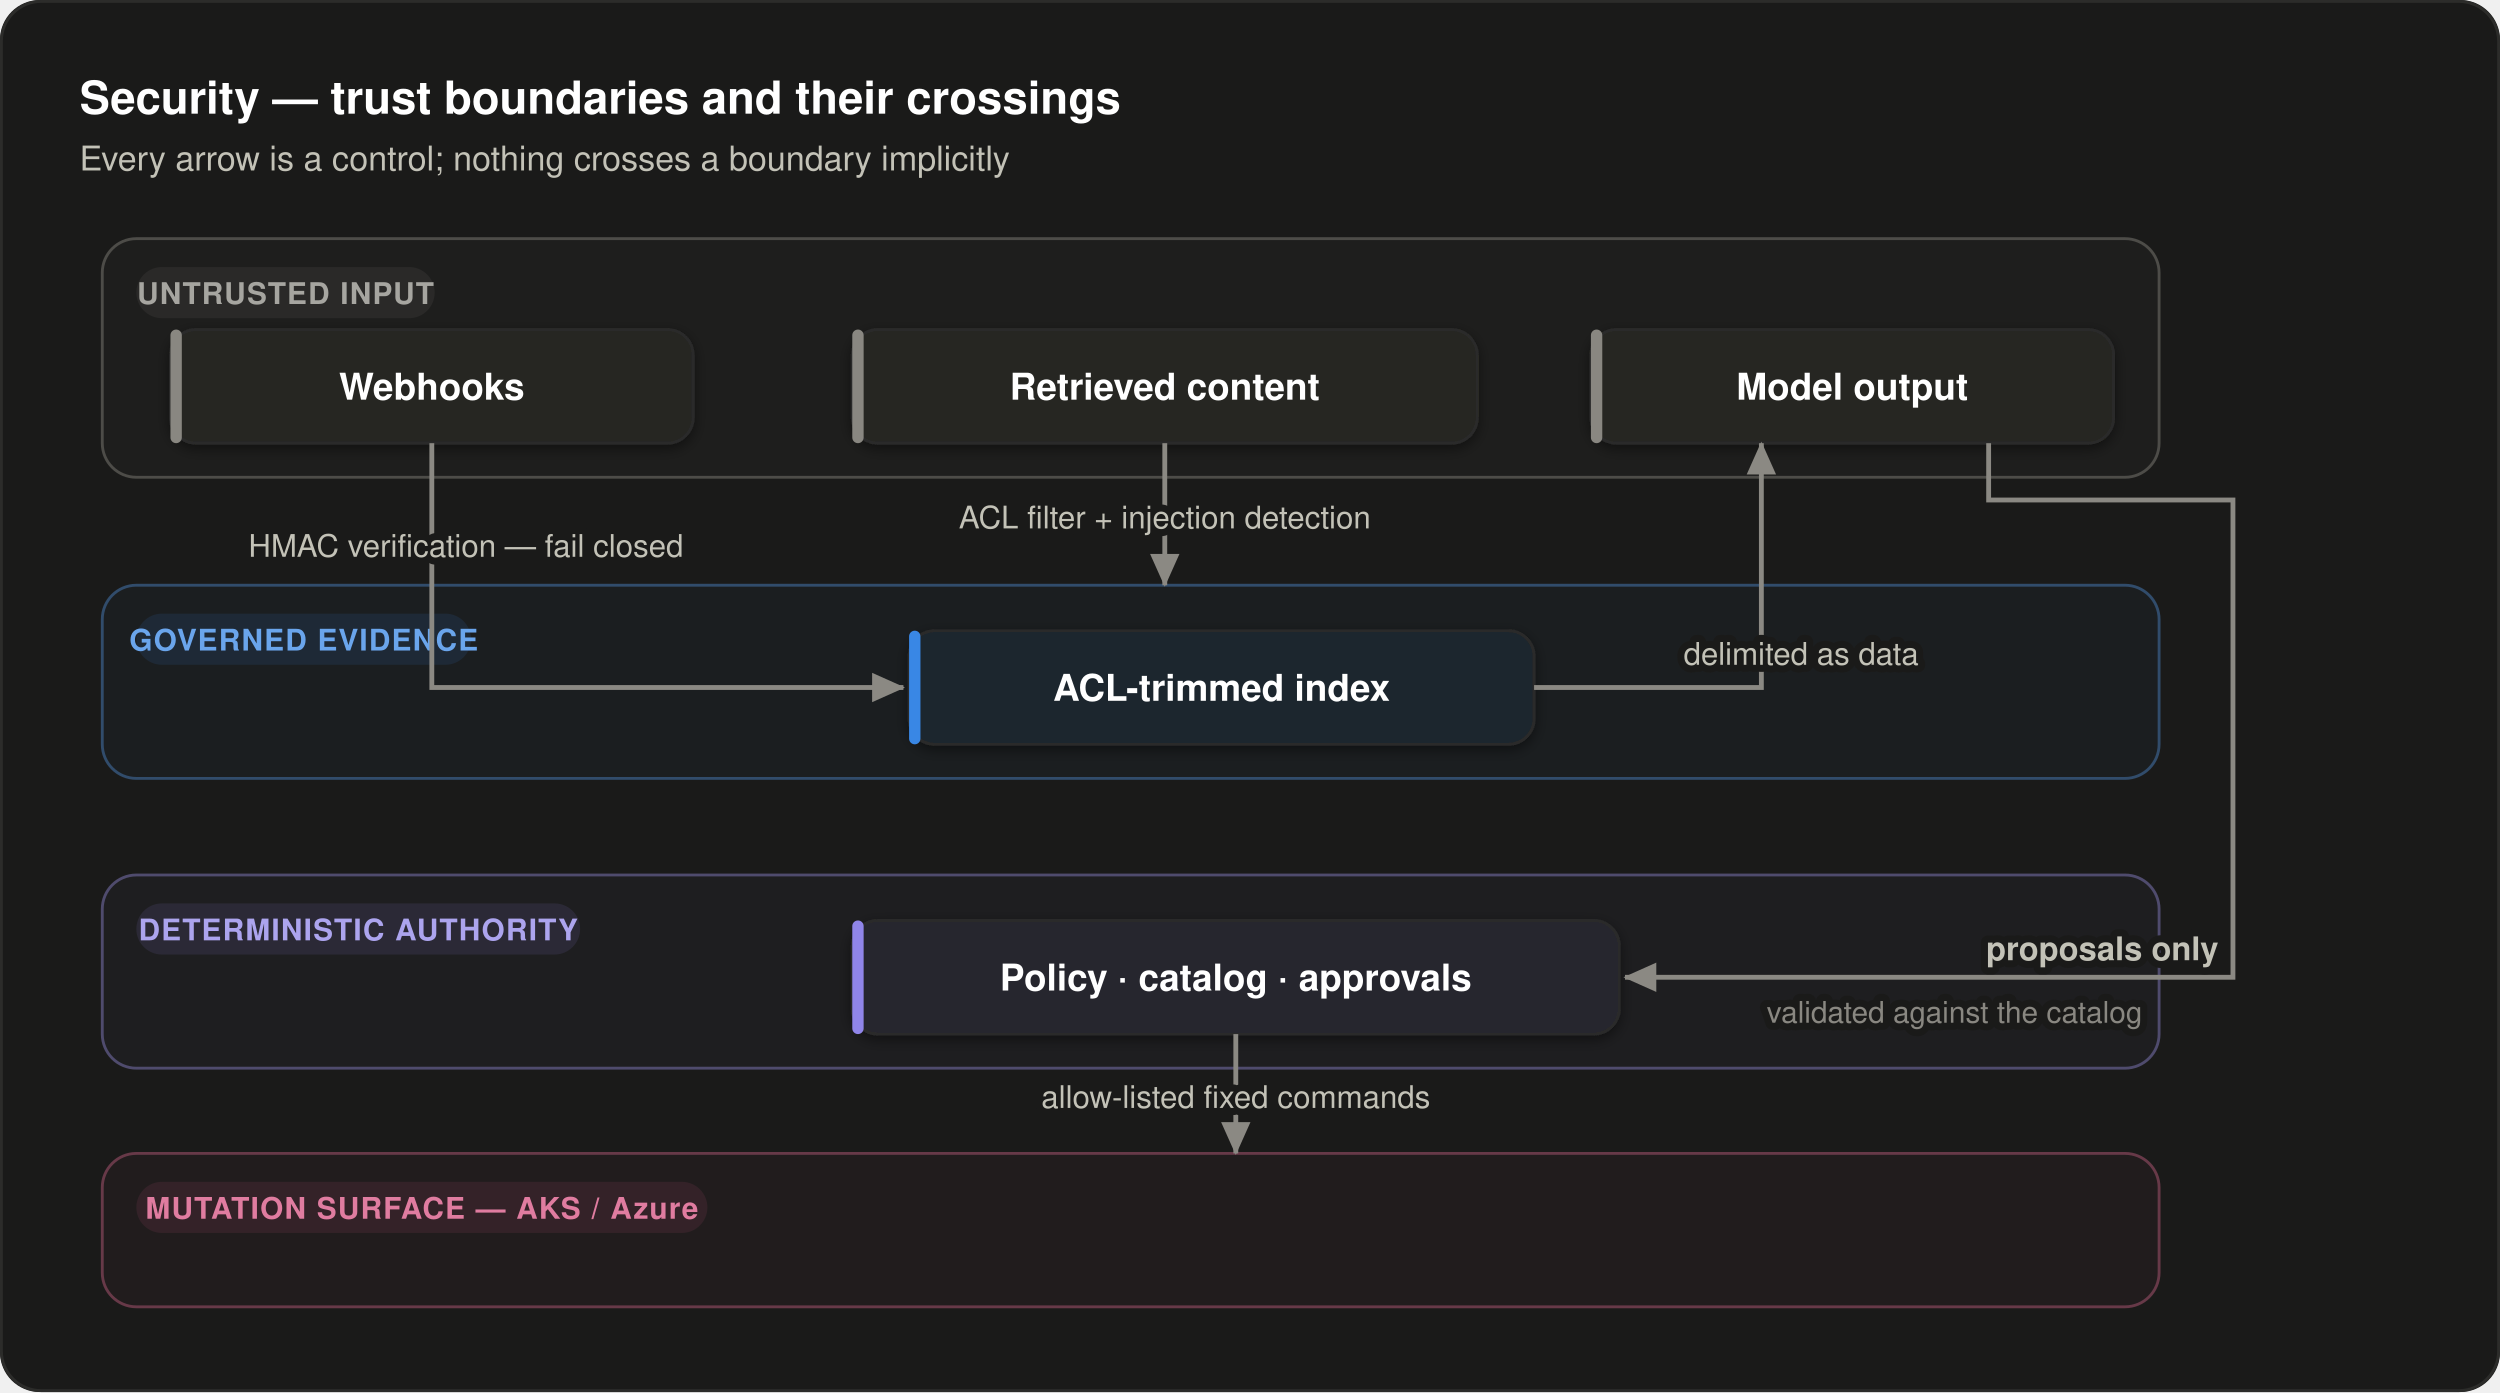
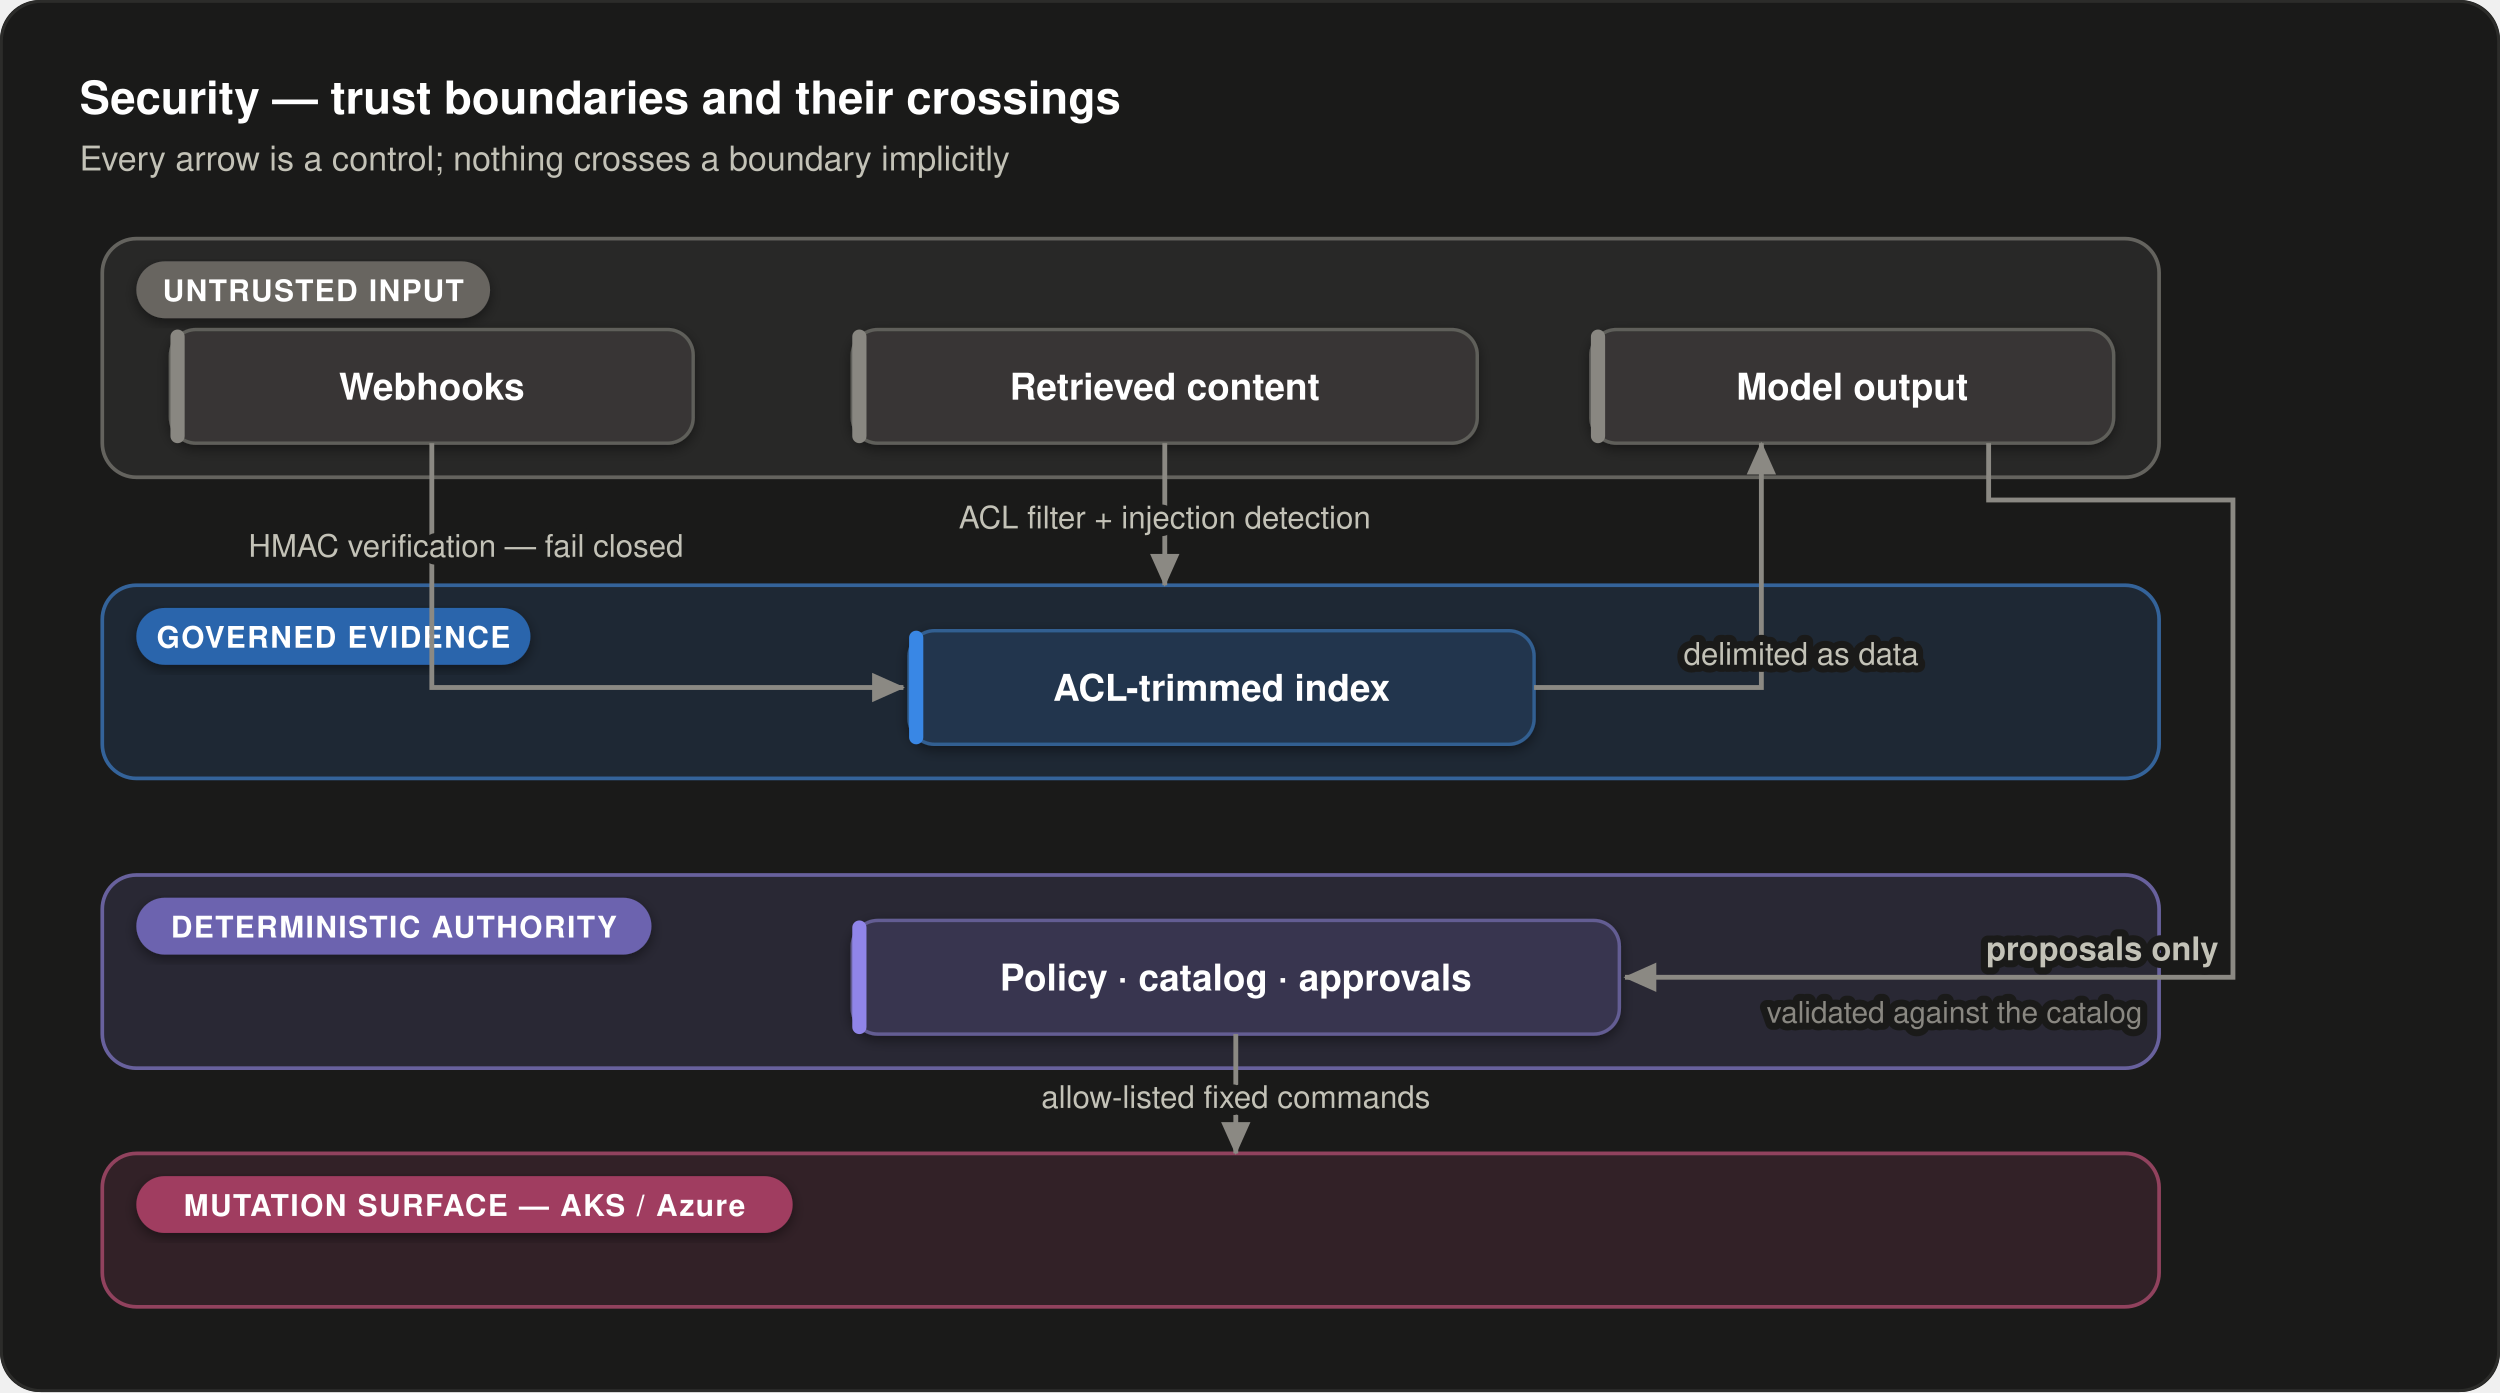
<svg xmlns="http://www.w3.org/2000/svg" viewBox="0 0 880 490" font-family="system-ui, -apple-system, 'Segoe UI', Helvetica, Arial, sans-serif" role="img" aria-label="Trust boundaries: each crossing has a named control; model output is proposals only">
  <defs>
    <filter id="soft-dark" x="-12%" y="-12%" width="124%" height="130%">
      <feDropShadow dx="0" dy="1.5" stdDeviation="2.2" flood-color="#000000" flood-opacity="0.45" />
    </filter>
    <marker id="arrow-dark" viewBox="0 0 10 10" refX="8.6" refY="5" markerWidth="8" markerHeight="8" orient="auto-start-reverse">
      <path d="M 0.5 1.2 L 9 5 L 0.5 8.8 z" fill="#8b8983" />
    </marker>
    <marker id="arrow-good-dark" viewBox="0 0 10 10" refX="8.6" refY="5" markerWidth="8" markerHeight="8" orient="auto-start-reverse">
      <path d="M 0.5 1.2 L 9 5 L 0.5 8.8 z" fill="#0ca30c" />
    </marker>
    <marker id="arrow-bad-dark" viewBox="0 0 10 10" refX="8.6" refY="5" markerWidth="8" markerHeight="8" orient="auto-start-reverse">
      <path d="M 0.5 1.2 L 9 5 L 0.5 8.8 z" fill="#e66767" />
    </marker>
    <marker id="arrow-warn-dark" viewBox="0 0 10 10" refX="8.6" refY="5" markerWidth="8" markerHeight="8" orient="auto-start-reverse">
      <path d="M 0.5 1.2 L 9 5 L 0.5 8.8 z" fill="#ec835a" />
    </marker>
  </defs>
  <rect x="0" y="0" width="880" height="490" rx="14" fill="#1a1a19" />
  <rect x="0.5" y="0.5" width="879" height="489" rx="14" fill="none" stroke="#2c2c2a" stroke-width="1" />
  <text x="28" y="40" font-size="16" text-anchor="start" fill="#ffffff" font-weight="700">Security — trust boundaries and their crossings</text>
  <text x="28" y="60" font-size="12" text-anchor="start" fill="#c3c2b7" font-weight="normal">Every arrow is a control; nothing crosses a boundary implicitly</text>
-   <rect x="36" y="84" width="724" height="84" rx="12" fill="#1e1e1d" stroke="#4d4c48" stroke-width="1" />
-   <rect x="48" y="94" width="105.0" height="18" rx="9" fill="#2a2928" />
-   <text x="100.5" y="107" font-size="10.5" text-anchor="middle" fill="#a6a5a0" font-weight="600" letter-spacing="0.04em">UNTRUSTED INPUT</text>
-   <rect x="60" y="116" width="184" height="40" rx="9" fill="#252523" stroke="#2c2c2a" stroke-width="1" filter="url(#soft-dark)" />
-   <rect x="60" y="116" width="4" height="40" rx="2" fill="#898781" />
+   <rect x="36" y="84" width="724" height="84" rx="12" fill="#282827" stroke="#64635e" stroke-width="1.3" />
+   <rect x="48" y="92" width="124.5" height="20" rx="10" fill="#676561" filter="url(#soft-dark)" />
+   <text x="110.25" y="106" font-size="10.5" text-anchor="middle" fill="#ffffff" font-weight="700" letter-spacing="0.05em">UNTRUSTED INPUT</text>
+   <rect x="60" y="116" width="184" height="40" rx="9" fill="#373634" stroke="#5f5e5a" stroke-width="1.2" filter="url(#soft-dark)" />
+   <rect x="60" y="116" width="5" height="40" rx="2.5" fill="#898781" />
  <text x="152.0" y="140.68" font-size="13" text-anchor="middle" fill="#ffffff" font-weight="600">Webhooks</text>
-   <rect x="300" y="116" width="220" height="40" rx="9" fill="#252523" stroke="#2c2c2a" stroke-width="1" filter="url(#soft-dark)" />
-   <rect x="300" y="116" width="4" height="40" rx="2" fill="#898781" />
+   <rect x="300" y="116" width="220" height="40" rx="9" fill="#373634" stroke="#5f5e5a" stroke-width="1.2" filter="url(#soft-dark)" />
+   <rect x="300" y="116" width="5" height="40" rx="2.5" fill="#898781" />
  <text x="410.0" y="140.68" font-size="13" text-anchor="middle" fill="#ffffff" font-weight="600">Retrieved content</text>
-   <rect x="560" y="116" width="184" height="40" rx="9" fill="#252523" stroke="#2c2c2a" stroke-width="1" filter="url(#soft-dark)" />
-   <rect x="560" y="116" width="4" height="40" rx="2" fill="#898781" />
+   <rect x="560" y="116" width="184" height="40" rx="9" fill="#373634" stroke="#5f5e5a" stroke-width="1.2" filter="url(#soft-dark)" />
+   <rect x="560" y="116" width="5" height="40" rx="2.5" fill="#898781" />
  <text x="652.0" y="140.68" font-size="13" text-anchor="middle" fill="#ffffff" font-weight="600">Model output</text>
-   <rect x="36" y="206" width="724" height="68" rx="12" fill="#1b1e20" stroke="#314c6b" stroke-width="1" />
-   <rect x="48" y="216" width="117.8" height="18" rx="9" fill="#1e2936" />
-   <text x="106.9" y="229" font-size="10.5" text-anchor="middle" fill="#6aa5ec" font-weight="600" letter-spacing="0.04em">GOVERNED EVIDENCE</text>
-   <rect x="320" y="222" width="220" height="40" rx="9" fill="#1d252d" stroke="#2c2c2a" stroke-width="1" filter="url(#soft-dark)" />
-   <rect x="320" y="222" width="4" height="40" rx="2" fill="#3987e5" />
+   <rect x="36" y="206" width="724" height="68" rx="12" fill="#1e2834" stroke="#34639a" stroke-width="1.3" />
+   <rect x="48" y="214" width="138.7" height="20" rx="10" fill="#2b65ac" filter="url(#soft-dark)" />
+   <text x="117.35" y="228" font-size="10.5" text-anchor="middle" fill="#ffffff" font-weight="700" letter-spacing="0.05em">GOVERNED EVIDENCE</text>
+   <rect x="320" y="222" width="220" height="40" rx="9" fill="#22364e" stroke="#335e91" stroke-width="1.2" filter="url(#soft-dark)" />
+   <rect x="320" y="222" width="5" height="40" rx="2.5" fill="#3987e5" />
  <text x="430.0" y="246.68" font-size="13" text-anchor="middle" fill="#ffffff" font-weight="600">ACL-trimmed index</text>
-   <rect x="36" y="308" width="724" height="68" rx="12" fill="#1e1e20" stroke="#4f4b6d" stroke-width="1" />
-   <rect x="48" y="318" width="156.2" height="18" rx="9" fill="#2b2936" />
-   <text x="126.1" y="331" font-size="10.5" text-anchor="middle" fill="#aca4ee" font-weight="600" letter-spacing="0.04em">DETERMINISTIC AUTHORITY</text>
-   <rect x="300" y="324" width="270" height="40" rx="9" fill="#26252e" stroke="#2c2c2a" stroke-width="1" filter="url(#soft-dark)" />
-   <rect x="300" y="324" width="4" height="40" rx="2" fill="#9085e9" />
+   <rect x="36" y="308" width="724" height="68" rx="12" fill="#292834" stroke="#68619d" stroke-width="1.3" />
+   <rect x="48" y="316" width="181.3" height="20" rx="10" fill="#6c64af" filter="url(#soft-dark)" />
+   <text x="138.65" y="330" font-size="10.5" text-anchor="middle" fill="#ffffff" font-weight="700" letter-spacing="0.05em">DETERMINISTIC AUTHORITY</text>
+   <rect x="300" y="324" width="270" height="40" rx="9" fill="#39364f" stroke="#635d93" stroke-width="1.2" filter="url(#soft-dark)" />
+   <rect x="300" y="324" width="5" height="40" rx="2.5" fill="#9085e9" />
  <text x="435.0" y="348.68" font-size="13" text-anchor="middle" fill="#ffffff" font-weight="600">Policy · catalog · approvals</text>
-   <rect x="36" y="406" width="724" height="54" rx="12" fill="#211c1d" stroke="#673948" stroke-width="1" />
-   <rect x="48" y="416" width="201.0" height="18" rx="9" fill="#342228" />
-   <text x="148.5" y="429" font-size="10.5" text-anchor="middle" fill="#e07ca0" font-weight="600" letter-spacing="0.04em">MUTATION SURFACE — AKS / Azure</text>
+   <rect x="36" y="406" width="724" height="54" rx="12" fill="#322127" stroke="#91425e" stroke-width="1.3" />
+   <rect x="48" y="414" width="231.0" height="20" rx="10" fill="#a03d61" filter="url(#soft-dark)" />
+   <text x="163.5" y="428" font-size="10.5" text-anchor="middle" fill="#ffffff" font-weight="700" letter-spacing="0.05em">MUTATION SURFACE — AKS / Azure</text>
  <path d="M 152 156 L 152 242 L 318 242" fill="none" stroke="#8b8983" stroke-width="1.7" marker-end="url(#arrow-dark)" />
  <text x="164" y="196" font-size="11" text-anchor="middle" fill="#c3c2b7" font-weight="normal" paint-order="stroke" stroke="#1a1a19" stroke-width="5" stroke-linejoin="round">HMAC verification — fail closed</text>
  <path d="M 410 156 L 410 206" fill="none" stroke="#8b8983" stroke-width="1.7" marker-end="url(#arrow-dark)" />
  <text x="410" y="186" font-size="11" text-anchor="middle" fill="#c3c2b7" font-weight="normal" paint-order="stroke" stroke="#1a1a19" stroke-width="5" stroke-linejoin="round">ACL filter + injection detection</text>
  <path d="M 540 242 L 620 242 L 620 156" fill="none" stroke="#8b8983" stroke-width="1.7" marker-end="url(#arrow-dark)" />
  <text x="634" y="234" font-size="11" text-anchor="middle" fill="#c3c2b7" font-weight="normal" paint-order="stroke" stroke="#1a1a19" stroke-width="5" stroke-linejoin="round">delimited as data</text>
  <path d="M 700 156 L 700 176 L 786 176 L 786 344 L 572 344" fill="none" stroke="#8b8983" stroke-width="1.7" marker-end="url(#arrow-dark)" />
  <text x="740" y="338" font-size="11.5" text-anchor="middle" fill="#c3c2b7" font-weight="600" paint-order="stroke" stroke="#1a1a19" stroke-width="5" stroke-linejoin="round">proposals only</text>
  <text x="688" y="360" font-size="10.5" text-anchor="middle" fill="#898781" font-weight="normal" paint-order="stroke" stroke="#1a1a19" stroke-width="5" stroke-linejoin="round">validated against the catalog</text>
  <path d="M 435 364 L 435 406" fill="none" stroke="#8b8983" stroke-width="1.7" marker-end="url(#arrow-dark)" />
  <text x="435" y="390" font-size="11" text-anchor="middle" fill="#c3c2b7" font-weight="normal" paint-order="stroke" stroke="#1a1a19" stroke-width="5" stroke-linejoin="round">allow-listed fixed commands</text>
</svg>
